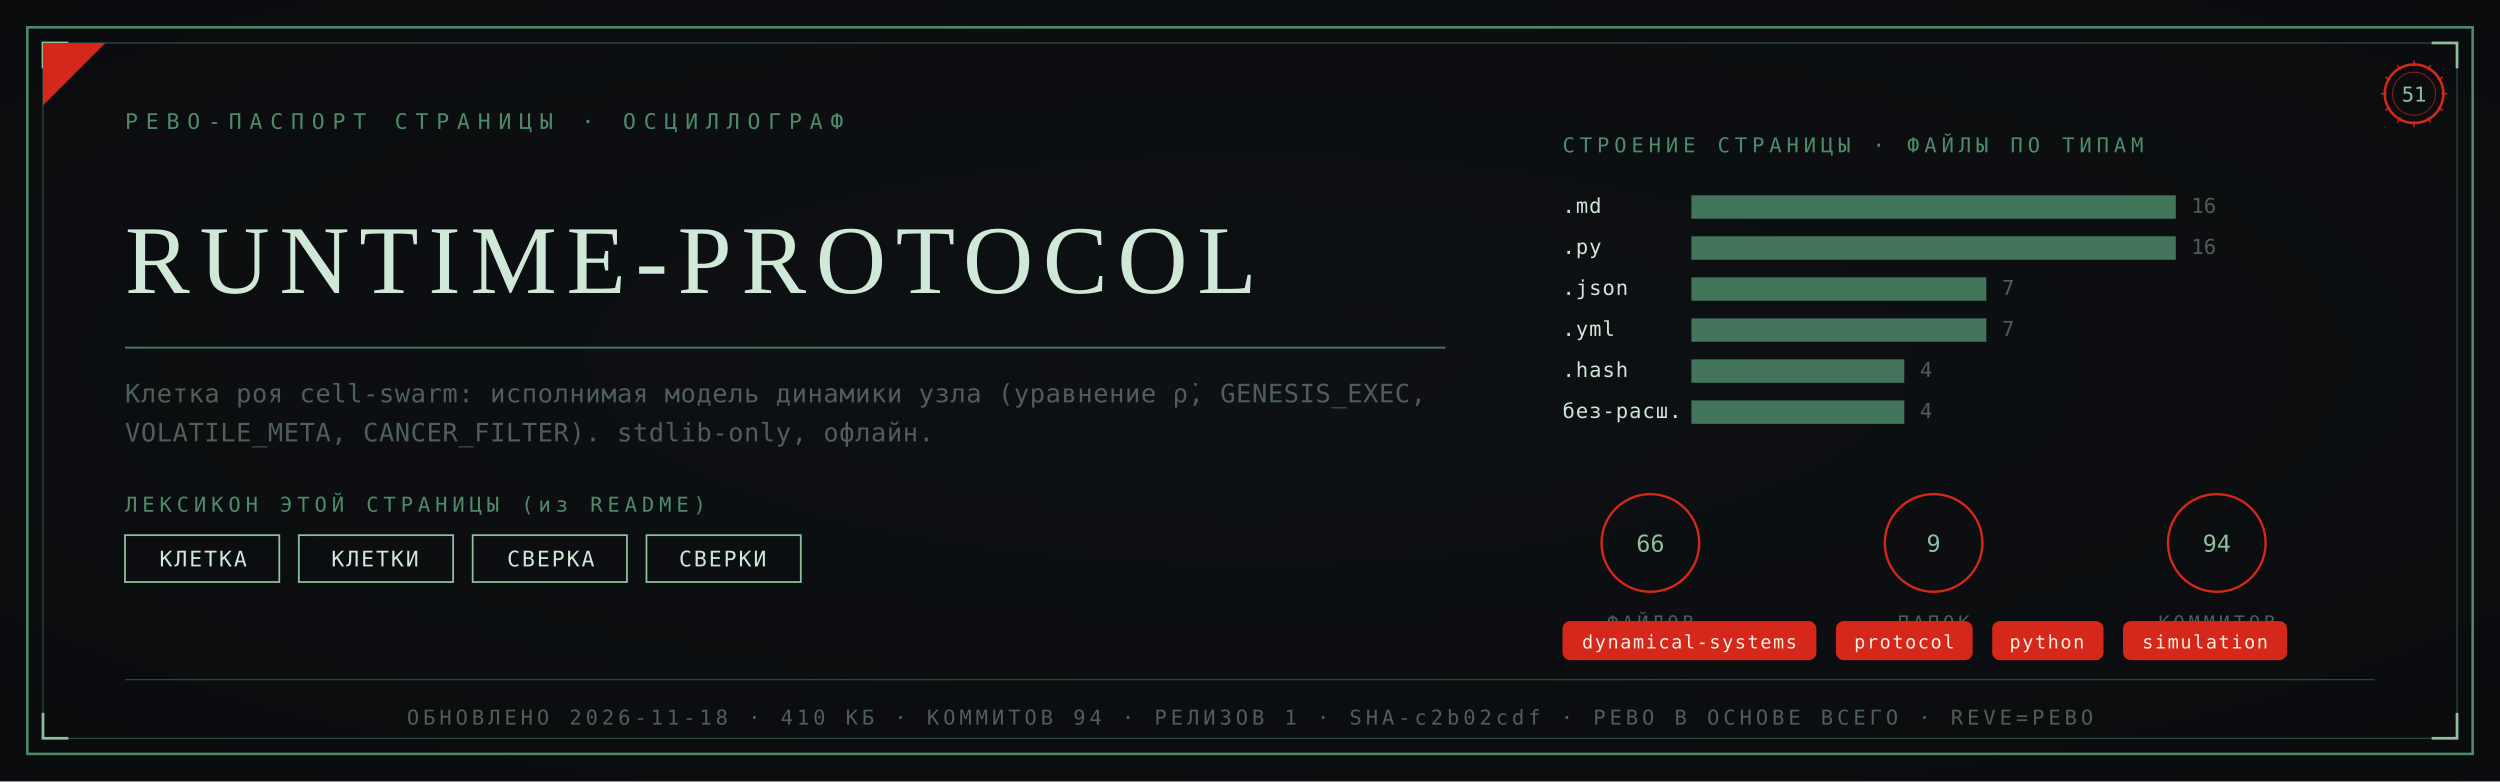
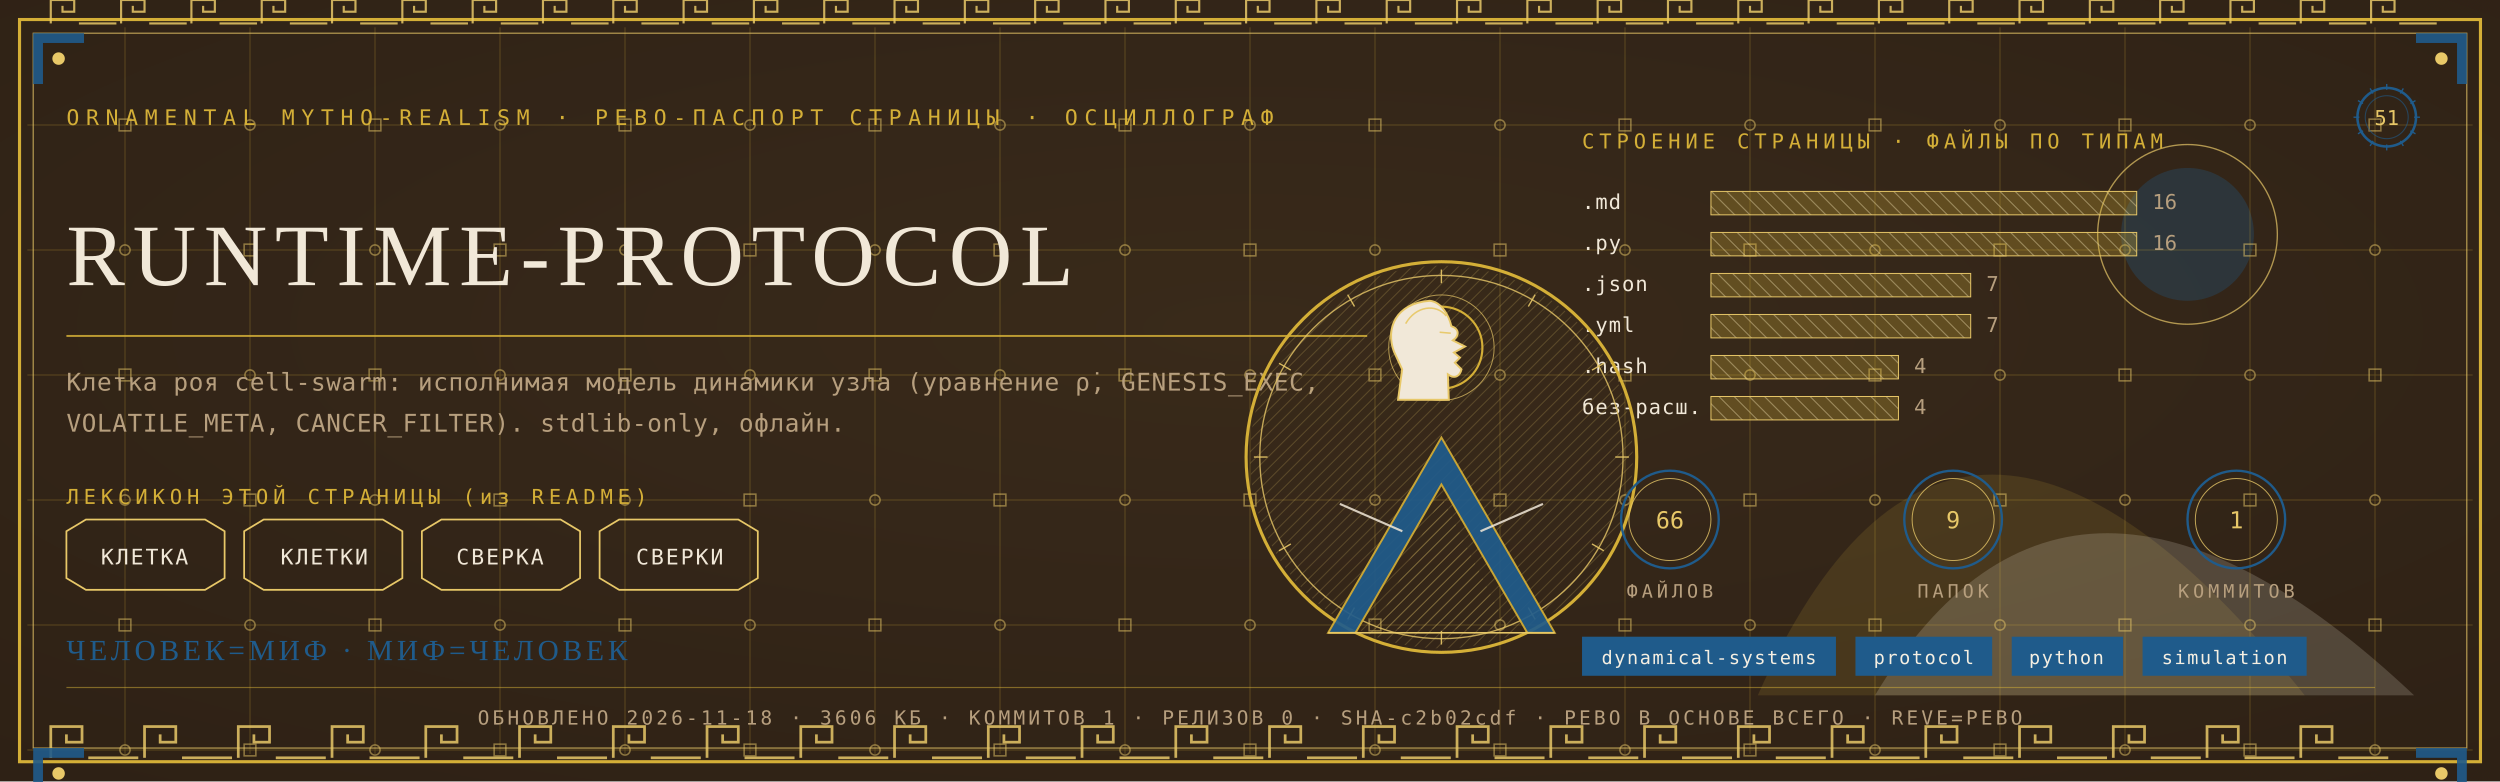
<svg xmlns="http://www.w3.org/2000/svg" viewBox="0 0 1280 400" width="1280" height="400">
  <defs>
-     <radialGradient id="rp51" cx="0.5" cy="0.46" r="1.05">
-       <stop offset="0" stop-color="#0E1114" />
-       <stop offset="1" stop-color="#08090B" />
+     <radialGradient id="rp51" cx="0.5" cy="0.42" r="1.1">
+       <stop offset="0" stop-color="#3A2A1B" />
+       <stop offset="1" stop-color="#2A1D12" />
    </radialGradient>
+     <pattern id="hatchm" width="4.2" height="4.2" patternUnits="userSpaceOnUse" patternTransform="rotate(45)">
+       <rect width="4.2" height="4.2" fill="none" />
+       <line x1="0" y1="0" x2="0" y2="4.2" stroke="#E8C868" stroke-width="0.5" />
+     </pattern>
+     <pattern id="hatchv" width="5.5" height="5.5" patternUnits="userSpaceOnUse" patternTransform="rotate(-45)">
+       <rect width="5.5" height="5.5" fill="none" />
+       <line x1="0" y1="0" x2="0" y2="5.5" stroke="#F1E8D8" stroke-width="0.5" />
+     </pattern>
  </defs>
-   <rect width="1280" height="400" fill="#08090B" />
-   <rect width="1280" height="400" fill="url(#rp51)" opacity="0.92" />
-   <rect x="14" y="14" width="1252" height="372" fill="none" stroke="#4E8B6A" stroke-width="1.3" />
-   <rect x="22" y="22" width="1236" height="356" fill="none" stroke="#4E8B6A" stroke-width="0.55" opacity="0.55" />
-   <path d="M 22 35 L 22 22 L 35 22" fill="none" stroke="#8FBF9F" stroke-width="1.4" />
-   <path d="M 1258 35 L 1258 22 L 1245 22" fill="none" stroke="#8FBF9F" stroke-width="1.4" />
-   <path d="M 22 365 L 22 378 L 35 378" fill="none" stroke="#8FBF9F" stroke-width="1.4" />
-   <path d="M 1258 365 L 1258 378 L 1245 378" fill="none" stroke="#8FBF9F" stroke-width="1.4" />
-   <path d="M 22 54 L 22 22 L 54 22 Z" fill="#D5281B" />
-   <text x="64" y="66" font-family="'Cascadia Mono', ui-monospace, Consolas, monospace" font-size="11" fill="#4E8B6A" letter-spacing="4">РЕВО-ПАСПОРТ СТРАНИЦЫ · ОСЦИЛЛОГРАФ</text>
-   <g transform="translate(1236,48)">
-     <circle r="15" fill="none" stroke="#D5281B" stroke-width="1.3" />
-     <circle r="11" fill="none" stroke="#D5281B" stroke-width="0.55" opacity="0.6" />
-     <text y="4" text-anchor="middle" font-family="'Cascadia Mono', ui-monospace, Consolas, monospace" font-size="10.5" fill="#8FBF9F">51</text>
-     <g stroke="#D5281B" stroke-width="0.7">
+   <rect width="1280" height="400" fill="#2A1D12" />
+   <rect width="1280" height="400" fill="url(#rp51)" opacity="0.94" />
+   <path d="M 900 356 Q 1000 130 1180 356 Z" fill="#D4AF37" opacity="0.14" />
+   <path d="M 960 356 Q 1060 190 1236 356 Z" fill="#F1E8D8" opacity="0.18" />
+   <circle cx="1120" cy="120" r="34" fill="#1F5B8B" opacity="0.30" />
+   <circle cx="1120" cy="120" r="46" fill="none" stroke="#E8C868" stroke-width="0.7" opacity="0.7" />
+   <g stroke="#D4AF37" stroke-width="0.45" opacity="0.30">
+     <line x1="64" y1="14" x2="64" y2="386" />
+     <line x1="128" y1="14" x2="128" y2="386" />
+     <line x1="192" y1="14" x2="192" y2="386" />
+     <line x1="256" y1="14" x2="256" y2="386" />
+     <line x1="320" y1="14" x2="320" y2="386" />
+     <line x1="384" y1="14" x2="384" y2="386" />
+     <line x1="448" y1="14" x2="448" y2="386" />
+     <line x1="512" y1="14" x2="512" y2="386" />
+     <line x1="576" y1="14" x2="576" y2="386" />
+     <line x1="640" y1="14" x2="640" y2="386" />
+     <line x1="704" y1="14" x2="704" y2="386" />
+     <line x1="768" y1="14" x2="768" y2="386" />
+     <line x1="832" y1="14" x2="832" y2="386" />
+     <line x1="896" y1="14" x2="896" y2="386" />
+     <line x1="960" y1="14" x2="960" y2="386" />
+     <line x1="1024" y1="14" x2="1024" y2="386" />
+     <line x1="1088" y1="14" x2="1088" y2="386" />
+     <line x1="1152" y1="14" x2="1152" y2="386" />
+     <line x1="1216" y1="14" x2="1216" y2="386" />
+     <line x1="14" y1="64" x2="1266" y2="64" />
+     <line x1="14" y1="128" x2="1266" y2="128" />
+     <line x1="14" y1="192" x2="1266" y2="192" />
+     <line x1="14" y1="256" x2="1266" y2="256" />
+     <line x1="14" y1="320" x2="1266" y2="320" />
+     <line x1="14" y1="384" x2="1266" y2="384" />
+   </g>
+   <g fill="none" stroke="#E8C868" stroke-width="0.8" opacity="0.5">
+     <rect x="61" y="61" width="6" height="6" />
+     <circle cx="64" cy="128" r="2.6" />
+     <rect x="61" y="189" width="6" height="6" />
+     <circle cx="64" cy="256" r="2.6" />
+     <rect x="61" y="317" width="6" height="6" />
+     <circle cx="64" cy="384" r="2.6" />
+     <circle cx="128" cy="64" r="2.6" />
+     <rect x="125" y="125" width="6" height="6" />
+     <circle cx="128" cy="192" r="2.6" />
+     <rect x="125" y="253" width="6" height="6" />
+     <circle cx="128" cy="320" r="2.6" />
+     <rect x="125" y="381" width="6" height="6" />
+     <rect x="189" y="61" width="6" height="6" />
+     <circle cx="192" cy="128" r="2.6" />
+     <rect x="189" y="189" width="6" height="6" />
+     <circle cx="192" cy="256" r="2.6" />
+     <rect x="189" y="317" width="6" height="6" />
+     <circle cx="192" cy="384" r="2.6" />
+     <circle cx="256" cy="64" r="2.6" />
+     <rect x="253" y="125" width="6" height="6" />
+     <circle cx="256" cy="192" r="2.6" />
+     <rect x="253" y="253" width="6" height="6" />
+     <circle cx="256" cy="320" r="2.6" />
+     <rect x="253" y="381" width="6" height="6" />
+     <rect x="317" y="61" width="6" height="6" />
+     <circle cx="320" cy="128" r="2.6" />
+     <rect x="317" y="189" width="6" height="6" />
+     <circle cx="320" cy="256" r="2.6" />
+     <rect x="317" y="317" width="6" height="6" />
+     <circle cx="320" cy="384" r="2.6" />
+     <circle cx="384" cy="64" r="2.6" />
+     <rect x="381" y="125" width="6" height="6" />
+     <circle cx="384" cy="192" r="2.6" />
+     <rect x="381" y="253" width="6" height="6" />
+     <circle cx="384" cy="320" r="2.6" />
+     <rect x="381" y="381" width="6" height="6" />
+     <rect x="445" y="61" width="6" height="6" />
+     <circle cx="448" cy="128" r="2.6" />
+     <rect x="445" y="189" width="6" height="6" />
+     <circle cx="448" cy="256" r="2.6" />
+     <rect x="445" y="317" width="6" height="6" />
+     <circle cx="448" cy="384" r="2.6" />
+     <circle cx="512" cy="64" r="2.6" />
+     <rect x="509" y="125" width="6" height="6" />
+     <circle cx="512" cy="192" r="2.6" />
+     <rect x="509" y="253" width="6" height="6" />
+     <circle cx="512" cy="320" r="2.6" />
+     <rect x="509" y="381" width="6" height="6" />
+     <rect x="573" y="61" width="6" height="6" />
+     <circle cx="576" cy="128" r="2.6" />
+     <rect x="573" y="189" width="6" height="6" />
+     <circle cx="576" cy="256" r="2.6" />
+     <rect x="573" y="317" width="6" height="6" />
+     <circle cx="576" cy="384" r="2.6" />
+     <circle cx="640" cy="64" r="2.6" />
+     <rect x="637" y="125" width="6" height="6" />
+     <circle cx="640" cy="192" r="2.6" />
+     <rect x="637" y="253" width="6" height="6" />
+     <circle cx="640" cy="320" r="2.6" />
+     <rect x="637" y="381" width="6" height="6" />
+     <rect x="701" y="61" width="6" height="6" />
+     <circle cx="704" cy="128" r="2.6" />
+     <rect x="701" y="189" width="6" height="6" />
+     <circle cx="704" cy="256" r="2.6" />
+     <rect x="701" y="317" width="6" height="6" />
+     <circle cx="704" cy="384" r="2.6" />
+     <circle cx="768" cy="64" r="2.6" />
+     <rect x="765" y="125" width="6" height="6" />
+     <circle cx="768" cy="192" r="2.6" />
+     <rect x="765" y="253" width="6" height="6" />
+     <circle cx="768" cy="320" r="2.6" />
+     <rect x="765" y="381" width="6" height="6" />
+     <rect x="829" y="61" width="6" height="6" />
+     <circle cx="832" cy="128" r="2.6" />
+     <rect x="829" y="189" width="6" height="6" />
+     <circle cx="832" cy="256" r="2.6" />
+     <rect x="829" y="317" width="6" height="6" />
+     <circle cx="832" cy="384" r="2.6" />
+     <circle cx="896" cy="64" r="2.6" />
+     <rect x="893" y="125" width="6" height="6" />
+     <circle cx="896" cy="192" r="2.6" />
+     <rect x="893" y="253" width="6" height="6" />
+     <circle cx="896" cy="320" r="2.6" />
+     <rect x="893" y="381" width="6" height="6" />
+     <rect x="957" y="61" width="6" height="6" />
+     <circle cx="960" cy="128" r="2.6" />
+     <rect x="957" y="189" width="6" height="6" />
+     <circle cx="960" cy="256" r="2.6" />
+     <rect x="957" y="317" width="6" height="6" />
+     <circle cx="960" cy="384" r="2.6" />
+     <circle cx="1024" cy="64" r="2.6" />
+     <rect x="1021" y="125" width="6" height="6" />
+     <circle cx="1024" cy="192" r="2.6" />
+     <rect x="1021" y="253" width="6" height="6" />
+     <circle cx="1024" cy="320" r="2.6" />
+     <rect x="1021" y="381" width="6" height="6" />
+     <rect x="1085" y="61" width="6" height="6" />
+     <circle cx="1088" cy="128" r="2.6" />
+     <rect x="1085" y="189" width="6" height="6" />
+     <circle cx="1088" cy="256" r="2.6" />
+     <rect x="1085" y="317" width="6" height="6" />
+     <circle cx="1088" cy="384" r="2.6" />
+     <circle cx="1152" cy="64" r="2.6" />
+     <rect x="1149" y="125" width="6" height="6" />
+     <circle cx="1152" cy="192" r="2.6" />
+     <rect x="1149" y="253" width="6" height="6" />
+     <circle cx="1152" cy="320" r="2.6" />
+     <rect x="1149" y="381" width="6" height="6" />
+     <rect x="1213" y="61" width="6" height="6" />
+     <circle cx="1216" cy="128" r="2.6" />
+     <rect x="1213" y="189" width="6" height="6" />
+     <circle cx="1216" cy="256" r="2.6" />
+     <rect x="1213" y="317" width="6" height="6" />
+     <circle cx="1216" cy="384" r="2.6" />
+   </g>
+   <rect x="10" y="10" width="1260" height="380" fill="none" stroke="#D4AF37" stroke-width="1.6" />
+   <rect x="17" y="17" width="1246" height="366" fill="none" stroke="#E8C868" stroke-width="0.6" opacity="0.75" />
+   <g fill="none" stroke="#E8C868" stroke-width="1.4" opacity="0.85">
+     <path d="M 26 388 L 26 372 L 42 372 L 42 380.0 L 34.0 380.0 L 34.0 376.0" />
+     <line x1="45.2" y1="388" x2="70.8" y2="388" />
+     <path d="M 74 388 L 74 372 L 90 372 L 90 380.0 L 82.0 380.0 L 82.0 376.0" />
+     <line x1="93.2" y1="388" x2="118.8" y2="388" />
+     <path d="M 122 388 L 122 372 L 138 372 L 138 380.0 L 130.0 380.0 L 130.0 376.0" />
+     <line x1="141.2" y1="388" x2="166.8" y2="388" />
+     <path d="M 170 388 L 170 372 L 186 372 L 186 380.0 L 178.0 380.0 L 178.0 376.0" />
+     <line x1="189.2" y1="388" x2="214.8" y2="388" />
+     <path d="M 218 388 L 218 372 L 234 372 L 234 380.0 L 226.0 380.0 L 226.0 376.0" />
+     <line x1="237.2" y1="388" x2="262.8" y2="388" />
+     <path d="M 266 388 L 266 372 L 282 372 L 282 380.0 L 274.0 380.0 L 274.0 376.0" />
+     <line x1="285.2" y1="388" x2="310.8" y2="388" />
+     <path d="M 314 388 L 314 372 L 330 372 L 330 380.0 L 322.0 380.0 L 322.0 376.0" />
+     <line x1="333.2" y1="388" x2="358.8" y2="388" />
+     <path d="M 362 388 L 362 372 L 378 372 L 378 380.0 L 370.0 380.0 L 370.0 376.0" />
+     <line x1="381.2" y1="388" x2="406.8" y2="388" />
+     <path d="M 410 388 L 410 372 L 426 372 L 426 380.0 L 418.0 380.0 L 418.0 376.0" />
+     <line x1="429.2" y1="388" x2="454.8" y2="388" />
+     <path d="M 458 388 L 458 372 L 474 372 L 474 380.0 L 466.0 380.0 L 466.0 376.0" />
+     <line x1="477.2" y1="388" x2="502.8" y2="388" />
+     <path d="M 506 388 L 506 372 L 522 372 L 522 380.0 L 514.0 380.0 L 514.0 376.0" />
+     <line x1="525.2" y1="388" x2="550.8" y2="388" />
+     <path d="M 554 388 L 554 372 L 570 372 L 570 380.0 L 562.0 380.0 L 562.0 376.0" />
+     <line x1="573.2" y1="388" x2="598.8" y2="388" />
+     <path d="M 602 388 L 602 372 L 618 372 L 618 380.0 L 610.0 380.0 L 610.0 376.0" />
+     <line x1="621.2" y1="388" x2="646.8" y2="388" />
+     <path d="M 650 388 L 650 372 L 666 372 L 666 380.0 L 658.0 380.0 L 658.0 376.0" />
+     <line x1="669.2" y1="388" x2="694.8" y2="388" />
+     <path d="M 698 388 L 698 372 L 714 372 L 714 380.0 L 706.0 380.0 L 706.0 376.0" />
+     <line x1="717.2" y1="388" x2="742.8" y2="388" />
+     <path d="M 746 388 L 746 372 L 762 372 L 762 380.0 L 754.0 380.0 L 754.0 376.0" />
+     <line x1="765.2" y1="388" x2="790.8" y2="388" />
+     <path d="M 794 388 L 794 372 L 810 372 L 810 380.0 L 802.0 380.0 L 802.0 376.0" />
+     <line x1="813.2" y1="388" x2="838.8" y2="388" />
+     <path d="M 842 388 L 842 372 L 858 372 L 858 380.0 L 850.0 380.0 L 850.0 376.0" />
+     <line x1="861.2" y1="388" x2="886.8" y2="388" />
+     <path d="M 890 388 L 890 372 L 906 372 L 906 380.0 L 898.0 380.0 L 898.0 376.0" />
+     <line x1="909.2" y1="388" x2="934.8" y2="388" />
+     <path d="M 938 388 L 938 372 L 954 372 L 954 380.0 L 946.0 380.0 L 946.0 376.0" />
+     <line x1="957.2" y1="388" x2="982.8" y2="388" />
+     <path d="M 986 388 L 986 372 L 1002 372 L 1002 380.0 L 994.0 380.0 L 994.0 376.0" />
+     <line x1="1005.2" y1="388" x2="1030.8" y2="388" />
+     <path d="M 1034 388 L 1034 372 L 1050 372 L 1050 380.0 L 1042.0 380.0 L 1042.0 376.0" />
+     <line x1="1053.2" y1="388" x2="1078.8" y2="388" />
+     <path d="M 1082 388 L 1082 372 L 1098 372 L 1098 380.0 L 1090.0 380.0 L 1090.0 376.0" />
+     <line x1="1101.2" y1="388" x2="1126.8" y2="388" />
+     <path d="M 1130 388 L 1130 372 L 1146 372 L 1146 380.0 L 1138.0 380.0 L 1138.0 376.0" />
+     <line x1="1149.2" y1="388" x2="1174.8" y2="388" />
+     <path d="M 1178 388 L 1178 372 L 1194 372 L 1194 380.0 L 1186.0 380.0 L 1186.0 376.0" />
+     <line x1="1197.2" y1="388" x2="1222.8" y2="388" />
+   </g>
+   <g fill="none" stroke="#E8C868" stroke-width="1.1" opacity="0.85">
+     <path d="M 26 12 L 26 0 L 38 0 L 38 6.0 L 32.0 6.0 L 32.0 3.0" />
+     <line x1="40.4" y1="12" x2="59.6" y2="12" />
+     <path d="M 62 12 L 62 0 L 74 0 L 74 6.0 L 68.0 6.0 L 68.0 3.0" />
+     <line x1="76.4" y1="12" x2="95.6" y2="12" />
+     <path d="M 98 12 L 98 0 L 110 0 L 110 6.0 L 104.0 6.0 L 104.0 3.0" />
+     <line x1="112.4" y1="12" x2="131.6" y2="12" />
+     <path d="M 134 12 L 134 0 L 146 0 L 146 6.0 L 140.0 6.0 L 140.0 3.0" />
+     <line x1="148.4" y1="12" x2="167.6" y2="12" />
+     <path d="M 170 12 L 170 0 L 182 0 L 182 6.0 L 176.0 6.0 L 176.0 3.0" />
+     <line x1="184.4" y1="12" x2="203.6" y2="12" />
+     <path d="M 206 12 L 206 0 L 218 0 L 218 6.0 L 212.0 6.0 L 212.0 3.0" />
+     <line x1="220.4" y1="12" x2="239.6" y2="12" />
+     <path d="M 242 12 L 242 0 L 254 0 L 254 6.0 L 248.0 6.0 L 248.0 3.0" />
+     <line x1="256.4" y1="12" x2="275.6" y2="12" />
+     <path d="M 278 12 L 278 0 L 290 0 L 290 6.0 L 284.0 6.0 L 284.0 3.0" />
+     <line x1="292.4" y1="12" x2="311.6" y2="12" />
+     <path d="M 314 12 L 314 0 L 326 0 L 326 6.0 L 320.0 6.0 L 320.0 3.0" />
+     <line x1="328.4" y1="12" x2="347.6" y2="12" />
+     <path d="M 350 12 L 350 0 L 362 0 L 362 6.0 L 356.0 6.0 L 356.0 3.0" />
+     <line x1="364.4" y1="12" x2="383.6" y2="12" />
+     <path d="M 386 12 L 386 0 L 398 0 L 398 6.0 L 392.0 6.0 L 392.0 3.0" />
+     <line x1="400.4" y1="12" x2="419.6" y2="12" />
+     <path d="M 422 12 L 422 0 L 434 0 L 434 6.0 L 428.0 6.0 L 428.0 3.0" />
+     <line x1="436.4" y1="12" x2="455.6" y2="12" />
+     <path d="M 458 12 L 458 0 L 470 0 L 470 6.0 L 464.0 6.0 L 464.0 3.0" />
+     <line x1="472.4" y1="12" x2="491.6" y2="12" />
+     <path d="M 494 12 L 494 0 L 506 0 L 506 6.0 L 500.0 6.0 L 500.0 3.0" />
+     <line x1="508.4" y1="12" x2="527.6" y2="12" />
+     <path d="M 530 12 L 530 0 L 542 0 L 542 6.0 L 536.0 6.0 L 536.0 3.0" />
+     <line x1="544.4" y1="12" x2="563.6" y2="12" />
+     <path d="M 566 12 L 566 0 L 578 0 L 578 6.0 L 572.0 6.0 L 572.0 3.0" />
+     <line x1="580.4" y1="12" x2="599.6" y2="12" />
+     <path d="M 602 12 L 602 0 L 614 0 L 614 6.0 L 608.0 6.0 L 608.0 3.0" />
+     <line x1="616.4" y1="12" x2="635.6" y2="12" />
+     <path d="M 638 12 L 638 0 L 650 0 L 650 6.0 L 644.0 6.0 L 644.0 3.0" />
+     <line x1="652.4" y1="12" x2="671.6" y2="12" />
+     <path d="M 674 12 L 674 0 L 686 0 L 686 6.0 L 680.0 6.0 L 680.0 3.0" />
+     <line x1="688.4" y1="12" x2="707.6" y2="12" />
+     <path d="M 710 12 L 710 0 L 722 0 L 722 6.0 L 716.0 6.0 L 716.0 3.0" />
+     <line x1="724.4" y1="12" x2="743.6" y2="12" />
+     <path d="M 746 12 L 746 0 L 758 0 L 758 6.0 L 752.0 6.0 L 752.0 3.0" />
+     <line x1="760.4" y1="12" x2="779.6" y2="12" />
+     <path d="M 782 12 L 782 0 L 794 0 L 794 6.0 L 788.0 6.0 L 788.0 3.0" />
+     <line x1="796.4" y1="12" x2="815.6" y2="12" />
+     <path d="M 818 12 L 818 0 L 830 0 L 830 6.0 L 824.0 6.0 L 824.0 3.0" />
+     <line x1="832.4" y1="12" x2="851.6" y2="12" />
+     <path d="M 854 12 L 854 0 L 866 0 L 866 6.0 L 860.0 6.0 L 860.0 3.0" />
+     <line x1="868.4" y1="12" x2="887.6" y2="12" />
+     <path d="M 890 12 L 890 0 L 902 0 L 902 6.0 L 896.0 6.0 L 896.0 3.0" />
+     <line x1="904.4" y1="12" x2="923.6" y2="12" />
+     <path d="M 926 12 L 926 0 L 938 0 L 938 6.0 L 932.0 6.0 L 932.0 3.0" />
+     <line x1="940.4" y1="12" x2="959.6" y2="12" />
+     <path d="M 962 12 L 962 0 L 974 0 L 974 6.0 L 968.0 6.0 L 968.0 3.0" />
+     <line x1="976.4" y1="12" x2="995.6" y2="12" />
+     <path d="M 998 12 L 998 0 L 1010 0 L 1010 6.0 L 1004.0 6.0 L 1004.0 3.0" />
+     <line x1="1012.4" y1="12" x2="1031.6" y2="12" />
+     <path d="M 1034 12 L 1034 0 L 1046 0 L 1046 6.0 L 1040.0 6.0 L 1040.0 3.0" />
+     <line x1="1048.4" y1="12" x2="1067.6" y2="12" />
+     <path d="M 1070 12 L 1070 0 L 1082 0 L 1082 6.0 L 1076.0 6.0 L 1076.0 3.0" />
+     <line x1="1084.4" y1="12" x2="1103.6" y2="12" />
+     <path d="M 1106 12 L 1106 0 L 1118 0 L 1118 6.0 L 1112.0 6.0 L 1112.0 3.0" />
+     <line x1="1120.4" y1="12" x2="1139.6" y2="12" />
+     <path d="M 1142 12 L 1142 0 L 1154 0 L 1154 6.0 L 1148.0 6.0 L 1148.0 3.0" />
+     <line x1="1156.4" y1="12" x2="1175.6" y2="12" />
+     <path d="M 1178 12 L 1178 0 L 1190 0 L 1190 6.0 L 1184.0 6.0 L 1184.0 3.0" />
+     <line x1="1192.4" y1="12" x2="1211.6" y2="12" />
+     <path d="M 1214 12 L 1214 0 L 1226 0 L 1226 6.0 L 1220.0 6.0 L 1220.0 3.0" />
+     <line x1="1228.4" y1="12" x2="1247.6" y2="12" />
+   </g>
+   <g transform="translate(17,17) scale(1,1)">
+     <path d="M 0 0 L 26 0 L 26 5 L 5 5 L 5 26 L 0 26 Z" fill="#1F5B8B" opacity="0.9" />
+     <circle cx="13" cy="13" r="3.2" fill="#E8C868" />
+   </g>
+   <g transform="translate(1263,17) scale(-1,1)">
+     <path d="M 0 0 L 26 0 L 26 5 L 5 5 L 5 26 L 0 26 Z" fill="#1F5B8B" opacity="0.9" />
+     <circle cx="13" cy="13" r="3.2" fill="#E8C868" />
+   </g>
+   <g transform="translate(17,383) scale(1,1)">
+     <path d="M 0 0 L 26 0 L 26 5 L 5 5 L 5 26 L 0 26 Z" fill="#1F5B8B" opacity="0.9" />
+     <circle cx="13" cy="13" r="3.2" fill="#E8C868" />
+   </g>
+   <g transform="translate(1263,383) scale(-1,1)">
+     <path d="M 0 0 L 26 0 L 26 5 L 5 5 L 5 26 L 0 26 Z" fill="#1F5B8B" opacity="0.9" />
+     <circle cx="13" cy="13" r="3.2" fill="#E8C868" />
+   </g>
+   <text x="34" y="64" font-family="'Cascadia Mono', ui-monospace, Consolas, monospace" font-size="11" fill="#D4AF37" letter-spacing="3.4">ORNAMENTAL MYTHO-REALISM · РЕВО-ПАСПОРТ СТРАНИЦЫ · ОСЦИЛЛОГРАФ</text>
+   <g transform="translate(1222,60)">
+     <circle r="15" fill="none" stroke="#1F5B8B" stroke-width="1.3" />
+     <circle r="11" fill="none" stroke="#1F5B8B" stroke-width="0.55" opacity="0.6" />
+     <text y="4" text-anchor="middle" font-family="'Cascadia Mono', ui-monospace, Consolas, monospace" font-size="10.5" fill="#E8C868">51</text>
+     <g stroke="#1F5B8B" stroke-width="0.7">
      <line x1="0" y1="-17" x2="0" y2="-14" transform="rotate(0)" />
      <line x1="0" y1="-17" x2="0" y2="-14" transform="rotate(30)" />
      <line x1="0" y1="-17" x2="0" y2="-14" transform="rotate(60)" />
      <line x1="0" y1="-17" x2="0" y2="-14" transform="rotate(90)" />
      <line x1="0" y1="-17" x2="0" y2="-14" transform="rotate(120)" />
      <line x1="0" y1="-17" x2="0" y2="-14" transform="rotate(150)" />
      <line x1="0" y1="-17" x2="0" y2="-14" transform="rotate(180)" />
      <line x1="0" y1="-17" x2="0" y2="-14" transform="rotate(210)" />
      <line x1="0" y1="-17" x2="0" y2="-14" transform="rotate(240)" />
      <line x1="0" y1="-17" x2="0" y2="-14" transform="rotate(270)" />
      <line x1="0" y1="-17" x2="0" y2="-14" transform="rotate(300)" />
      <line x1="0" y1="-17" x2="0" y2="-14" transform="rotate(330)" />
    </g>
  </g>
-   <text x="64" y="150" font-family="Georgia, 'Times New Roman', serif" font-size="49.7" fill="#CFE8D8" letter-spacing="5">RUNTIME-PROTOCOL</text>
-   <line x1="64" y1="178" x2="740" y2="178" stroke="#4E8B6A" stroke-width="1" opacity="0.85" />
-   <text x="64" y="206" font-family="'Cascadia Mono', ui-monospace, Consolas, monospace" font-size="13" fill="#4E5E58" letter-spacing="0.3">Клетка роя cell-swarm: исполнимая модель динамики узла (уравнение ρ̇, GENESIS_EXEC,</text>
-   <text x="64" y="226" font-family="'Cascadia Mono', ui-monospace, Consolas, monospace" font-size="13" fill="#4E5E58" letter-spacing="0.3">VOLATILE_META, CANCER_FILTER). stdlib-only, офлайн.</text>
-   <text x="64" y="262" font-family="'Cascadia Mono', ui-monospace, Consolas, monospace" font-size="10.5" fill="#4E8B6A" letter-spacing="2.5">ЛЕКСИКОН ЭТОЙ СТРАНИЦЫ (из README)</text>
-   <rect x="64" y="274" width="79" height="24" fill="none" stroke="#8FBF9F" stroke-width="0.9" />
-   <text x="104" y="290" text-anchor="middle" font-family="'Cascadia Mono', ui-monospace, Consolas, monospace" font-size="11" fill="#CFE8D8" letter-spacing="1">КЛЕТКА</text>
-   <rect x="153" y="274" width="79" height="24" fill="none" stroke="#8FBF9F" stroke-width="0.9" />
-   <text x="192" y="290" text-anchor="middle" font-family="'Cascadia Mono', ui-monospace, Consolas, monospace" font-size="11" fill="#CFE8D8" letter-spacing="1">КЛЕТКИ</text>
-   <rect x="242" y="274" width="79" height="24" fill="none" stroke="#8FBF9F" stroke-width="0.9" />
-   <text x="282" y="290" text-anchor="middle" font-family="'Cascadia Mono', ui-monospace, Consolas, monospace" font-size="11" fill="#CFE8D8" letter-spacing="1">СВЕРКА</text>
-   <rect x="331" y="274" width="79" height="24" fill="none" stroke="#8FBF9F" stroke-width="0.9" />
-   <text x="370" y="290" text-anchor="middle" font-family="'Cascadia Mono', ui-monospace, Consolas, monospace" font-size="11" fill="#CFE8D8" letter-spacing="1">СВЕРКИ</text>
-   <text x="800" y="78" font-family="'Cascadia Mono', ui-monospace, Consolas, monospace" font-size="10.5" fill="#4E8B6A" letter-spacing="2.5">СТРОЕНИЕ СТРАНИЦЫ · ФАЙЛЫ ПО ТИПАМ</text>
-   <text x="800" y="109" font-family="'Cascadia Mono', ui-monospace, Consolas, monospace" font-size="10.5" fill="#CFE8D8" letter-spacing="0.5">.md</text>
-   <rect x="866" y="100" width="248" height="12" fill="#4E8B6A" opacity="0.82" />
-   <text x="1122" y="109" font-family="'Cascadia Mono', ui-monospace, Consolas, monospace" font-size="10.5" fill="#4E5E58">16</text>
-   <text x="800" y="130" font-family="'Cascadia Mono', ui-monospace, Consolas, monospace" font-size="10.5" fill="#CFE8D8" letter-spacing="0.5">.py</text>
-   <rect x="866" y="121" width="248" height="12" fill="#4E8B6A" opacity="0.82" />
-   <text x="1122" y="130" font-family="'Cascadia Mono', ui-monospace, Consolas, monospace" font-size="10.5" fill="#4E5E58">16</text>
-   <text x="800" y="151" font-family="'Cascadia Mono', ui-monospace, Consolas, monospace" font-size="10.5" fill="#CFE8D8" letter-spacing="0.5">.json</text>
-   <rect x="866" y="142" width="151" height="12" fill="#4E8B6A" opacity="0.82" />
-   <text x="1025" y="151" font-family="'Cascadia Mono', ui-monospace, Consolas, monospace" font-size="10.5" fill="#4E5E58">7</text>
-   <text x="800" y="172" font-family="'Cascadia Mono', ui-monospace, Consolas, monospace" font-size="10.5" fill="#CFE8D8" letter-spacing="0.5">.yml</text>
-   <rect x="866" y="163" width="151" height="12" fill="#4E8B6A" opacity="0.82" />
-   <text x="1025" y="172" font-family="'Cascadia Mono', ui-monospace, Consolas, monospace" font-size="10.5" fill="#4E5E58">7</text>
-   <text x="800" y="193" font-family="'Cascadia Mono', ui-monospace, Consolas, monospace" font-size="10.5" fill="#CFE8D8" letter-spacing="0.5">.hash</text>
-   <rect x="866" y="184" width="109" height="12" fill="#4E8B6A" opacity="0.82" />
-   <text x="983" y="193" font-family="'Cascadia Mono', ui-monospace, Consolas, monospace" font-size="10.5" fill="#4E5E58">4</text>
-   <text x="800" y="214" font-family="'Cascadia Mono', ui-monospace, Consolas, monospace" font-size="10.5" fill="#CFE8D8" letter-spacing="0.5">без-расш.</text>
-   <rect x="866" y="205" width="109" height="12" fill="#4E8B6A" opacity="0.82" />
-   <text x="983" y="214" font-family="'Cascadia Mono', ui-monospace, Consolas, monospace" font-size="10.5" fill="#4E5E58">4</text>
-   <g transform="translate(845,278)">
-     <circle r="25" fill="none" stroke="#D5281B" stroke-width="1.2" />
-     <text y="4.5" text-anchor="middle" font-family="'Cascadia Mono', ui-monospace, Consolas, monospace" font-size="12" fill="#8FBF9F">66</text>
-     <text y="44" text-anchor="middle" font-family="'Cascadia Mono', ui-monospace, Consolas, monospace" font-size="9.5" fill="#4E5E58" letter-spacing="2">ФАЙЛОВ</text>
-   </g>
-   <g transform="translate(990,278)">
-     <circle r="25" fill="none" stroke="#D5281B" stroke-width="1.2" />
-     <text y="4.5" text-anchor="middle" font-family="'Cascadia Mono', ui-monospace, Consolas, monospace" font-size="12" fill="#8FBF9F">9</text>
-     <text y="44" text-anchor="middle" font-family="'Cascadia Mono', ui-monospace, Consolas, monospace" font-size="9.5" fill="#4E5E58" letter-spacing="2">ПАПОК</text>
-   </g>
-   <g transform="translate(1135,278)">
-     <circle r="25" fill="none" stroke="#D5281B" stroke-width="1.2" />
-     <text y="4.5" text-anchor="middle" font-family="'Cascadia Mono', ui-monospace, Consolas, monospace" font-size="12" fill="#8FBF9F">94</text>
-     <text y="44" text-anchor="middle" font-family="'Cascadia Mono', ui-monospace, Consolas, monospace" font-size="9.5" fill="#4E5E58" letter-spacing="2">КОММИТОВ</text>
-   </g>
-   <rect x="800" y="318" rx="4" width="130" height="20" fill="#D5281B" />
-   <text x="865" y="332" text-anchor="middle" font-family="'Cascadia Mono', ui-monospace, Consolas, monospace" font-size="9.5" fill="#F5EFE2" letter-spacing="0.8">dynamical-systems</text>
-   <rect x="940" y="318" rx="4" width="70" height="20" fill="#D5281B" />
-   <text x="975" y="332" text-anchor="middle" font-family="'Cascadia Mono', ui-monospace, Consolas, monospace" font-size="9.5" fill="#F5EFE2" letter-spacing="0.8">protocol</text>
-   <rect x="1020" y="318" rx="4" width="57" height="20" fill="#D5281B" />
-   <text x="1048" y="332" text-anchor="middle" font-family="'Cascadia Mono', ui-monospace, Consolas, monospace" font-size="9.5" fill="#F5EFE2" letter-spacing="0.8">python</text>
-   <rect x="1087" y="318" rx="4" width="84" height="20" fill="#D5281B" />
-   <text x="1129" y="332" text-anchor="middle" font-family="'Cascadia Mono', ui-monospace, Consolas, monospace" font-size="9.5" fill="#F5EFE2" letter-spacing="0.8">simulation</text>
-   <line x1="64" y1="348" x2="1216" y2="348" stroke="#4E8B6A" stroke-width="0.6" opacity="0.5" />
-   <text x="640" y="371" text-anchor="middle" font-family="'Cascadia Mono', ui-monospace, Consolas, monospace" font-size="10.5" fill="#4E5E58" letter-spacing="2">ОБНОВЛЕНО 2026-11-18 · 410 КБ · КОММИТОВ 94 · РЕЛИЗОВ 1 · SHA-c2b02cdf · РЕВО В ОСНОВЕ ВСЕГО · REVE=РЕВО</text>
+   <text x="34" y="146" font-family="Georgia, 'Times New Roman', serif" font-size="44.9" fill="#F1E8D8" letter-spacing="4">RUNTIME-PROTOCOL</text>
+   <line x1="34" y1="172" x2="700" y2="172" stroke="#D4AF37" stroke-width="1" opacity="0.85" />
+   <text x="34" y="200" font-family="'Cascadia Mono', ui-monospace, Consolas, monospace" font-size="12.5" fill="#B79F7E" letter-spacing="0.3">Клетка роя cell-swarm: исполнимая модель динамики узла (уравнение ρ̇, GENESIS_EXEC,</text>
+   <text x="34" y="221" font-family="'Cascadia Mono', ui-monospace, Consolas, monospace" font-size="12.5" fill="#B79F7E" letter-spacing="0.3">VOLATILE_META, CANCER_FILTER). stdlib-only, офлайн.</text>
+   <text x="34" y="258" font-family="'Cascadia Mono', ui-monospace, Consolas, monospace" font-size="10.5" fill="#D4AF37" letter-spacing="2.5">ЛЕКСИКОН ЭТОЙ СТРАНИЦЫ (из README)</text>
+   <path d="M 34 272 L 44 266 L 105 266 L 115 272 L 115 296 L 105 302 L 44 302 L 34 296 Z" fill="none" stroke="#E8C868" stroke-width="0.9" />
+   <text x="74" y="289" text-anchor="middle" font-family="'Cascadia Mono', ui-monospace, Consolas, monospace" font-size="11" fill="#F1E8D8" letter-spacing="1">КЛЕТКА</text>
+   <path d="M 125 272 L 135 266 L 196 266 L 206 272 L 206 296 L 196 302 L 135 302 L 125 296 Z" fill="none" stroke="#E8C868" stroke-width="0.9" />
+   <text x="166" y="289" text-anchor="middle" font-family="'Cascadia Mono', ui-monospace, Consolas, monospace" font-size="11" fill="#F1E8D8" letter-spacing="1">КЛЕТКИ</text>
+   <path d="M 216 272 L 226 266 L 287 266 L 297 272 L 297 296 L 287 302 L 226 302 L 216 296 Z" fill="none" stroke="#E8C868" stroke-width="0.9" />
+   <text x="256" y="289" text-anchor="middle" font-family="'Cascadia Mono', ui-monospace, Consolas, monospace" font-size="11" fill="#F1E8D8" letter-spacing="1">СВЕРКА</text>
+   <path d="M 307 272 L 317 266 L 378 266 L 388 272 L 388 296 L 378 302 L 317 302 L 307 296 Z" fill="none" stroke="#E8C868" stroke-width="0.9" />
+   <text x="348" y="289" text-anchor="middle" font-family="'Cascadia Mono', ui-monospace, Consolas, monospace" font-size="11" fill="#F1E8D8" letter-spacing="1">СВЕРКИ</text>
+   <text x="810" y="76" font-family="'Cascadia Mono', ui-monospace, Consolas, monospace" font-size="10.5" fill="#D4AF37" letter-spacing="2.5">СТРОЕНИЕ СТРАНИЦЫ · ФАЙЛЫ ПО ТИПАМ</text>
+   <text x="810" y="107" font-family="'Cascadia Mono', ui-monospace, Consolas, monospace" font-size="10.5" fill="#F1E8D8" letter-spacing="0.5">.md</text>
+   <rect x="876" y="98" width="218" height="12" fill="url(#hatchv)" opacity="0.9" />
+   <rect x="876" y="98" width="218" height="12" fill="#D4AF37" opacity="0.28" />
+   <rect x="876" y="98" width="218" height="12" fill="none" stroke="#E8C868" stroke-width="0.5" />
+   <text x="1102" y="107" font-family="'Cascadia Mono', ui-monospace, Consolas, monospace" font-size="10.5" fill="#B79F7E">16</text>
+   <text x="810" y="128" font-family="'Cascadia Mono', ui-monospace, Consolas, monospace" font-size="10.5" fill="#F1E8D8" letter-spacing="0.5">.py</text>
+   <rect x="876" y="119" width="218" height="12" fill="url(#hatchv)" opacity="0.9" />
+   <rect x="876" y="119" width="218" height="12" fill="#D4AF37" opacity="0.28" />
+   <rect x="876" y="119" width="218" height="12" fill="none" stroke="#E8C868" stroke-width="0.5" />
+   <text x="1102" y="128" font-family="'Cascadia Mono', ui-monospace, Consolas, monospace" font-size="10.5" fill="#B79F7E">16</text>
+   <text x="810" y="149" font-family="'Cascadia Mono', ui-monospace, Consolas, monospace" font-size="10.5" fill="#F1E8D8" letter-spacing="0.5">.json</text>
+   <rect x="876" y="140" width="133" height="12" fill="url(#hatchv)" opacity="0.9" />
+   <rect x="876" y="140" width="133" height="12" fill="#D4AF37" opacity="0.28" />
+   <rect x="876" y="140" width="133" height="12" fill="none" stroke="#E8C868" stroke-width="0.5" />
+   <text x="1017" y="149" font-family="'Cascadia Mono', ui-monospace, Consolas, monospace" font-size="10.5" fill="#B79F7E">7</text>
+   <text x="810" y="170" font-family="'Cascadia Mono', ui-monospace, Consolas, monospace" font-size="10.5" fill="#F1E8D8" letter-spacing="0.5">.yml</text>
+   <rect x="876" y="161" width="133" height="12" fill="url(#hatchv)" opacity="0.9" />
+   <rect x="876" y="161" width="133" height="12" fill="#D4AF37" opacity="0.28" />
+   <rect x="876" y="161" width="133" height="12" fill="none" stroke="#E8C868" stroke-width="0.5" />
+   <text x="1017" y="170" font-family="'Cascadia Mono', ui-monospace, Consolas, monospace" font-size="10.5" fill="#B79F7E">7</text>
+   <text x="810" y="191" font-family="'Cascadia Mono', ui-monospace, Consolas, monospace" font-size="10.5" fill="#F1E8D8" letter-spacing="0.5">.hash</text>
+   <rect x="876" y="182" width="96" height="12" fill="url(#hatchv)" opacity="0.9" />
+   <rect x="876" y="182" width="96" height="12" fill="#D4AF37" opacity="0.28" />
+   <rect x="876" y="182" width="96" height="12" fill="none" stroke="#E8C868" stroke-width="0.5" />
+   <text x="980" y="191" font-family="'Cascadia Mono', ui-monospace, Consolas, monospace" font-size="10.5" fill="#B79F7E">4</text>
+   <text x="810" y="212" font-family="'Cascadia Mono', ui-monospace, Consolas, monospace" font-size="10.5" fill="#F1E8D8" letter-spacing="0.5">без-расш.</text>
+   <rect x="876" y="203" width="96" height="12" fill="url(#hatchv)" opacity="0.9" />
+   <rect x="876" y="203" width="96" height="12" fill="#D4AF37" opacity="0.28" />
+   <rect x="876" y="203" width="96" height="12" fill="none" stroke="#E8C868" stroke-width="0.5" />
+   <text x="980" y="212" font-family="'Cascadia Mono', ui-monospace, Consolas, monospace" font-size="10.5" fill="#B79F7E">4</text>
+   <g transform="translate(738,234)">
+     <circle r="100" fill="none" stroke="#D4AF37" stroke-width="1.6" />
+     <circle r="93" fill="none" stroke="#E8C868" stroke-width="0.7" opacity="0.8" />
+     <circle r="98" fill="url(#hatchm)" opacity="0.4" />
+     <g stroke="#E8C868" stroke-width="0.7" opacity="0.9">
+       <line x1="0" y1="-96" x2="0" y2="-89" transform="rotate(0)" />
+       <line x1="0" y1="-96" x2="0" y2="-89" transform="rotate(30)" />
+       <line x1="0" y1="-96" x2="0" y2="-89" transform="rotate(60)" />
+       <line x1="0" y1="-96" x2="0" y2="-89" transform="rotate(90)" />
+       <line x1="0" y1="-96" x2="0" y2="-89" transform="rotate(120)" />
+       <line x1="0" y1="-96" x2="0" y2="-89" transform="rotate(150)" />
+       <line x1="0" y1="-96" x2="0" y2="-89" transform="rotate(180)" />
+       <line x1="0" y1="-96" x2="0" y2="-89" transform="rotate(210)" />
+       <line x1="0" y1="-96" x2="0" y2="-89" transform="rotate(240)" />
+       <line x1="0" y1="-96" x2="0" y2="-89" transform="rotate(270)" />
+       <line x1="0" y1="-96" x2="0" y2="-89" transform="rotate(300)" />
+       <line x1="0" y1="-96" x2="0" y2="-89" transform="rotate(330)" />
+     </g>
+     <circle cy="-56" r="21" fill="none" stroke="#D4AF37" stroke-width="1.1" />
+     <circle cy="-56" r="27" fill="none" stroke="#E8C868" stroke-width="0.5" opacity="0.7" />
+     <path d="M -6.0 -80.0 C -23.5 -78.7 -28.7 -65.7 -24.3 -54.0 L -20.1 -44.9 L -22.2 -29.3 L 3.8 -29.3 L 3.3 -42.3 C 6.9 -39.7 9.5 -41.5 10.3 -44.9 L 6.9 -48.3 L 9.5 -50.9 L 6.4 -53.5 L 12.1 -56.6 L 5.9 -59.7 C 9.5 -62.3 9.0 -65.7 5.1 -67.0 C 3.8 -72.7 -0.1 -79.5 -6.0 -80.0 Z" fill="#F1E8D8" stroke="#E8C868" stroke-width="1.0" />
+     <g fill="none" stroke="#E8C868" stroke-width="0.8" opacity="0.95">
+       <path d="M -18.3 -68.3 C -13.1 -77.4 -2.7 -78.7 2.5 -72.2" />
+       <path d="M -0.9 -63.9 L 4.8 -63.4" />
+     </g>
+     <path d="M -58.0 90.0 L 0 -10.0 L 58.0 90.0 L 44.0 90.0 L 0 14.0 L -44.0 90.0 Z" fill="#1F5B8B" opacity="0.92" stroke="#D4AF37" stroke-width="1.0" />
+     <path d="M -34.0 88.0 L 0 20.0 L 34.0 88.0" fill="url(#hatchm)" opacity="0.5" stroke="none" />
+     <path d="M -58.0 90.0 L 58.0 90.0" fill="none" stroke="#E8C868" stroke-width="0.8" />
+     <path d="M -52.0 24.0 L -20.0 38.0" fill="none" stroke="#F1E8D8" stroke-width="1.1" opacity="0.85" />
+     <path d="M 52.0 24.0 L 20.0 38.0" fill="none" stroke="#F1E8D8" stroke-width="1.1" opacity="0.85" />
+   </g>
+   <g transform="translate(855,266)">
+     <circle r="25" fill="none" stroke="#1F5B8B" stroke-width="1.2" />
+     <circle r="21" fill="none" stroke="#E8C868" stroke-width="0.5" opacity="0.8" />
+     <text y="4.5" text-anchor="middle" font-family="'Cascadia Mono', ui-monospace, Consolas, monospace" font-size="12" fill="#E8C868">66</text>
+     <text y="40" text-anchor="middle" font-family="'Cascadia Mono', ui-monospace, Consolas, monospace" font-size="9.5" fill="#B79F7E" letter-spacing="2">ФАЙЛОВ</text>
+   </g>
+   <g transform="translate(1000,266)">
+     <circle r="25" fill="none" stroke="#1F5B8B" stroke-width="1.2" />
+     <circle r="21" fill="none" stroke="#E8C868" stroke-width="0.5" opacity="0.8" />
+     <text y="4.5" text-anchor="middle" font-family="'Cascadia Mono', ui-monospace, Consolas, monospace" font-size="12" fill="#E8C868">9</text>
+     <text y="40" text-anchor="middle" font-family="'Cascadia Mono', ui-monospace, Consolas, monospace" font-size="9.5" fill="#B79F7E" letter-spacing="2">ПАПОК</text>
+   </g>
+   <g transform="translate(1145,266)">
+     <circle r="25" fill="none" stroke="#1F5B8B" stroke-width="1.2" />
+     <circle r="21" fill="none" stroke="#E8C868" stroke-width="0.5" opacity="0.8" />
+     <text y="4.5" text-anchor="middle" font-family="'Cascadia Mono', ui-monospace, Consolas, monospace" font-size="12" fill="#E8C868">1</text>
+     <text y="40" text-anchor="middle" font-family="'Cascadia Mono', ui-monospace, Consolas, monospace" font-size="9.5" fill="#B79F7E" letter-spacing="2">КОММИТОВ</text>
+   </g>
+   <rect x="810" y="326" rx="0" width="130" height="20" fill="#1F5B8B" />
+   <text x="875" y="340" text-anchor="middle" font-family="'Cascadia Mono', ui-monospace, Consolas, monospace" font-size="9.5" fill="#F5EFE2" letter-spacing="0.8">dynamical-systems</text>
+   <rect x="950" y="326" rx="0" width="70" height="20" fill="#1F5B8B" />
+   <text x="985" y="340" text-anchor="middle" font-family="'Cascadia Mono', ui-monospace, Consolas, monospace" font-size="9.5" fill="#F5EFE2" letter-spacing="0.8">protocol</text>
+   <rect x="1030" y="326" rx="0" width="57" height="20" fill="#1F5B8B" />
+   <text x="1058" y="340" text-anchor="middle" font-family="'Cascadia Mono', ui-monospace, Consolas, monospace" font-size="9.5" fill="#F5EFE2" letter-spacing="0.8">python</text>
+   <rect x="1097" y="326" rx="0" width="84" height="20" fill="#1F5B8B" />
+   <text x="1139" y="340" text-anchor="middle" font-family="'Cascadia Mono', ui-monospace, Consolas, monospace" font-size="9.5" fill="#F5EFE2" letter-spacing="0.8">simulation</text>
+   <text x="34" y="338" font-family="Georgia, 'Times New Roman', serif" font-size="15" fill="#1F5B8B" letter-spacing="2">ЧЕЛОВЕК=МИФ · МИФ=ЧЕЛОВЕК</text>
+   <line x1="34" y1="352" x2="1216" y2="352" stroke="#D4AF37" stroke-width="0.6" opacity="0.5" />
+   <text x="640" y="371" text-anchor="middle" font-family="'Cascadia Mono', ui-monospace, Consolas, monospace" font-size="10" fill="#B79F7E" letter-spacing="1.6">ОБНОВЛЕНО 2026-11-18 · 3606 КБ · КОММИТОВ 1 · РЕЛИЗОВ 0 · SHA-c2b02cdf · РЕВО В ОСНОВЕ ВСЕГО · REVE=РЕВО</text>
</svg>
